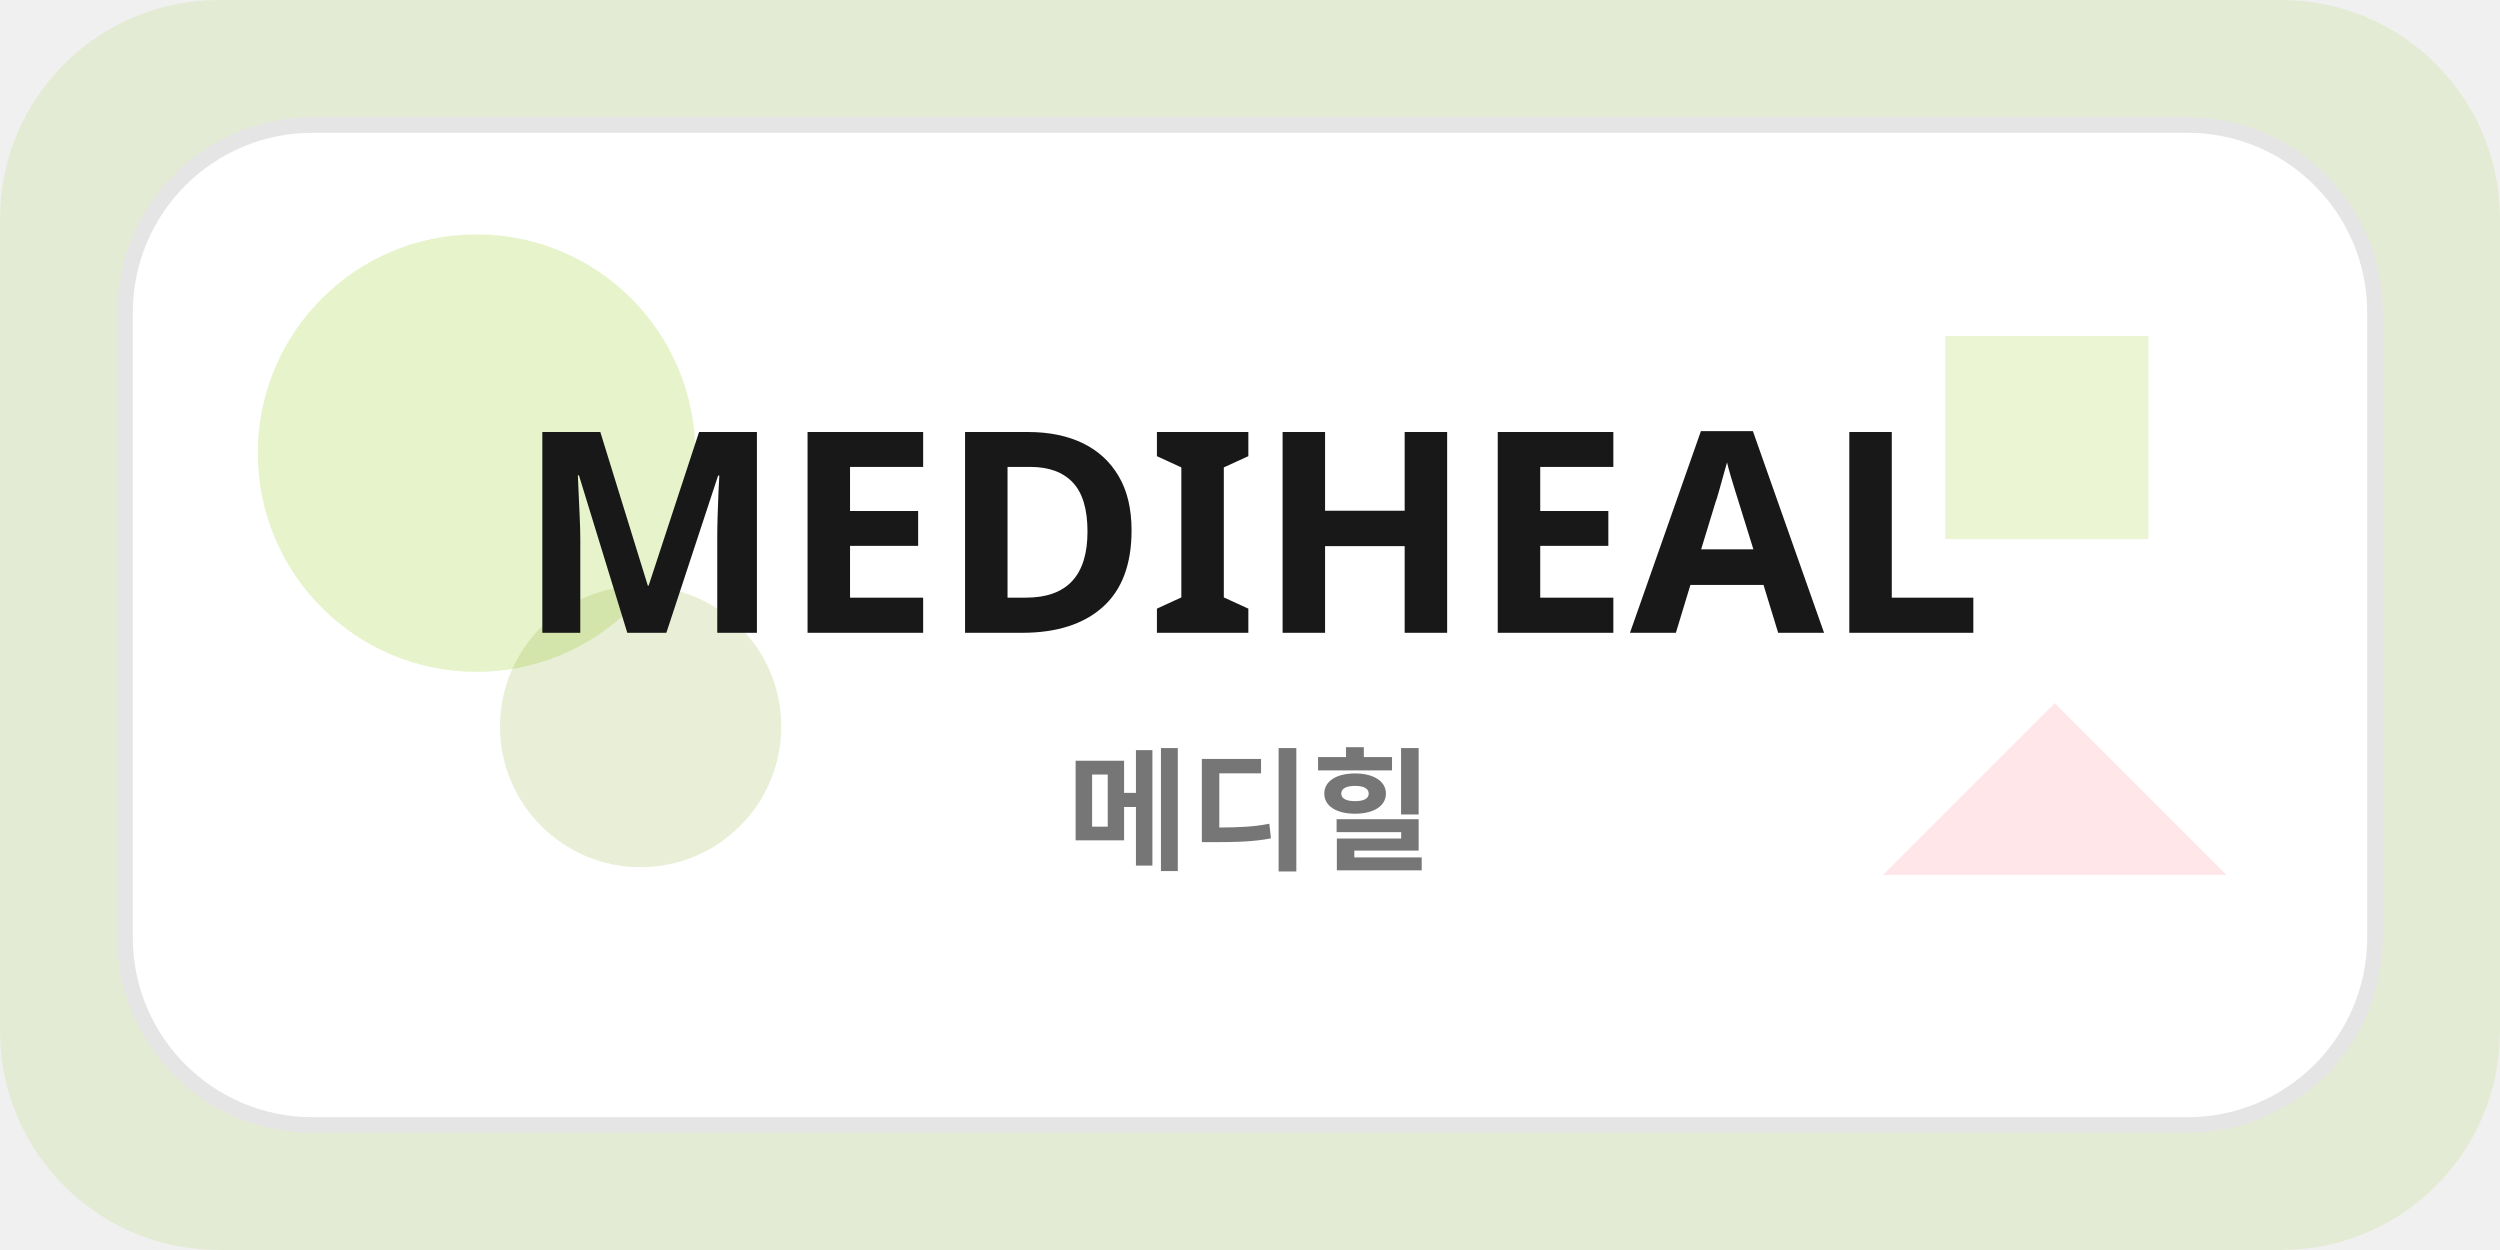
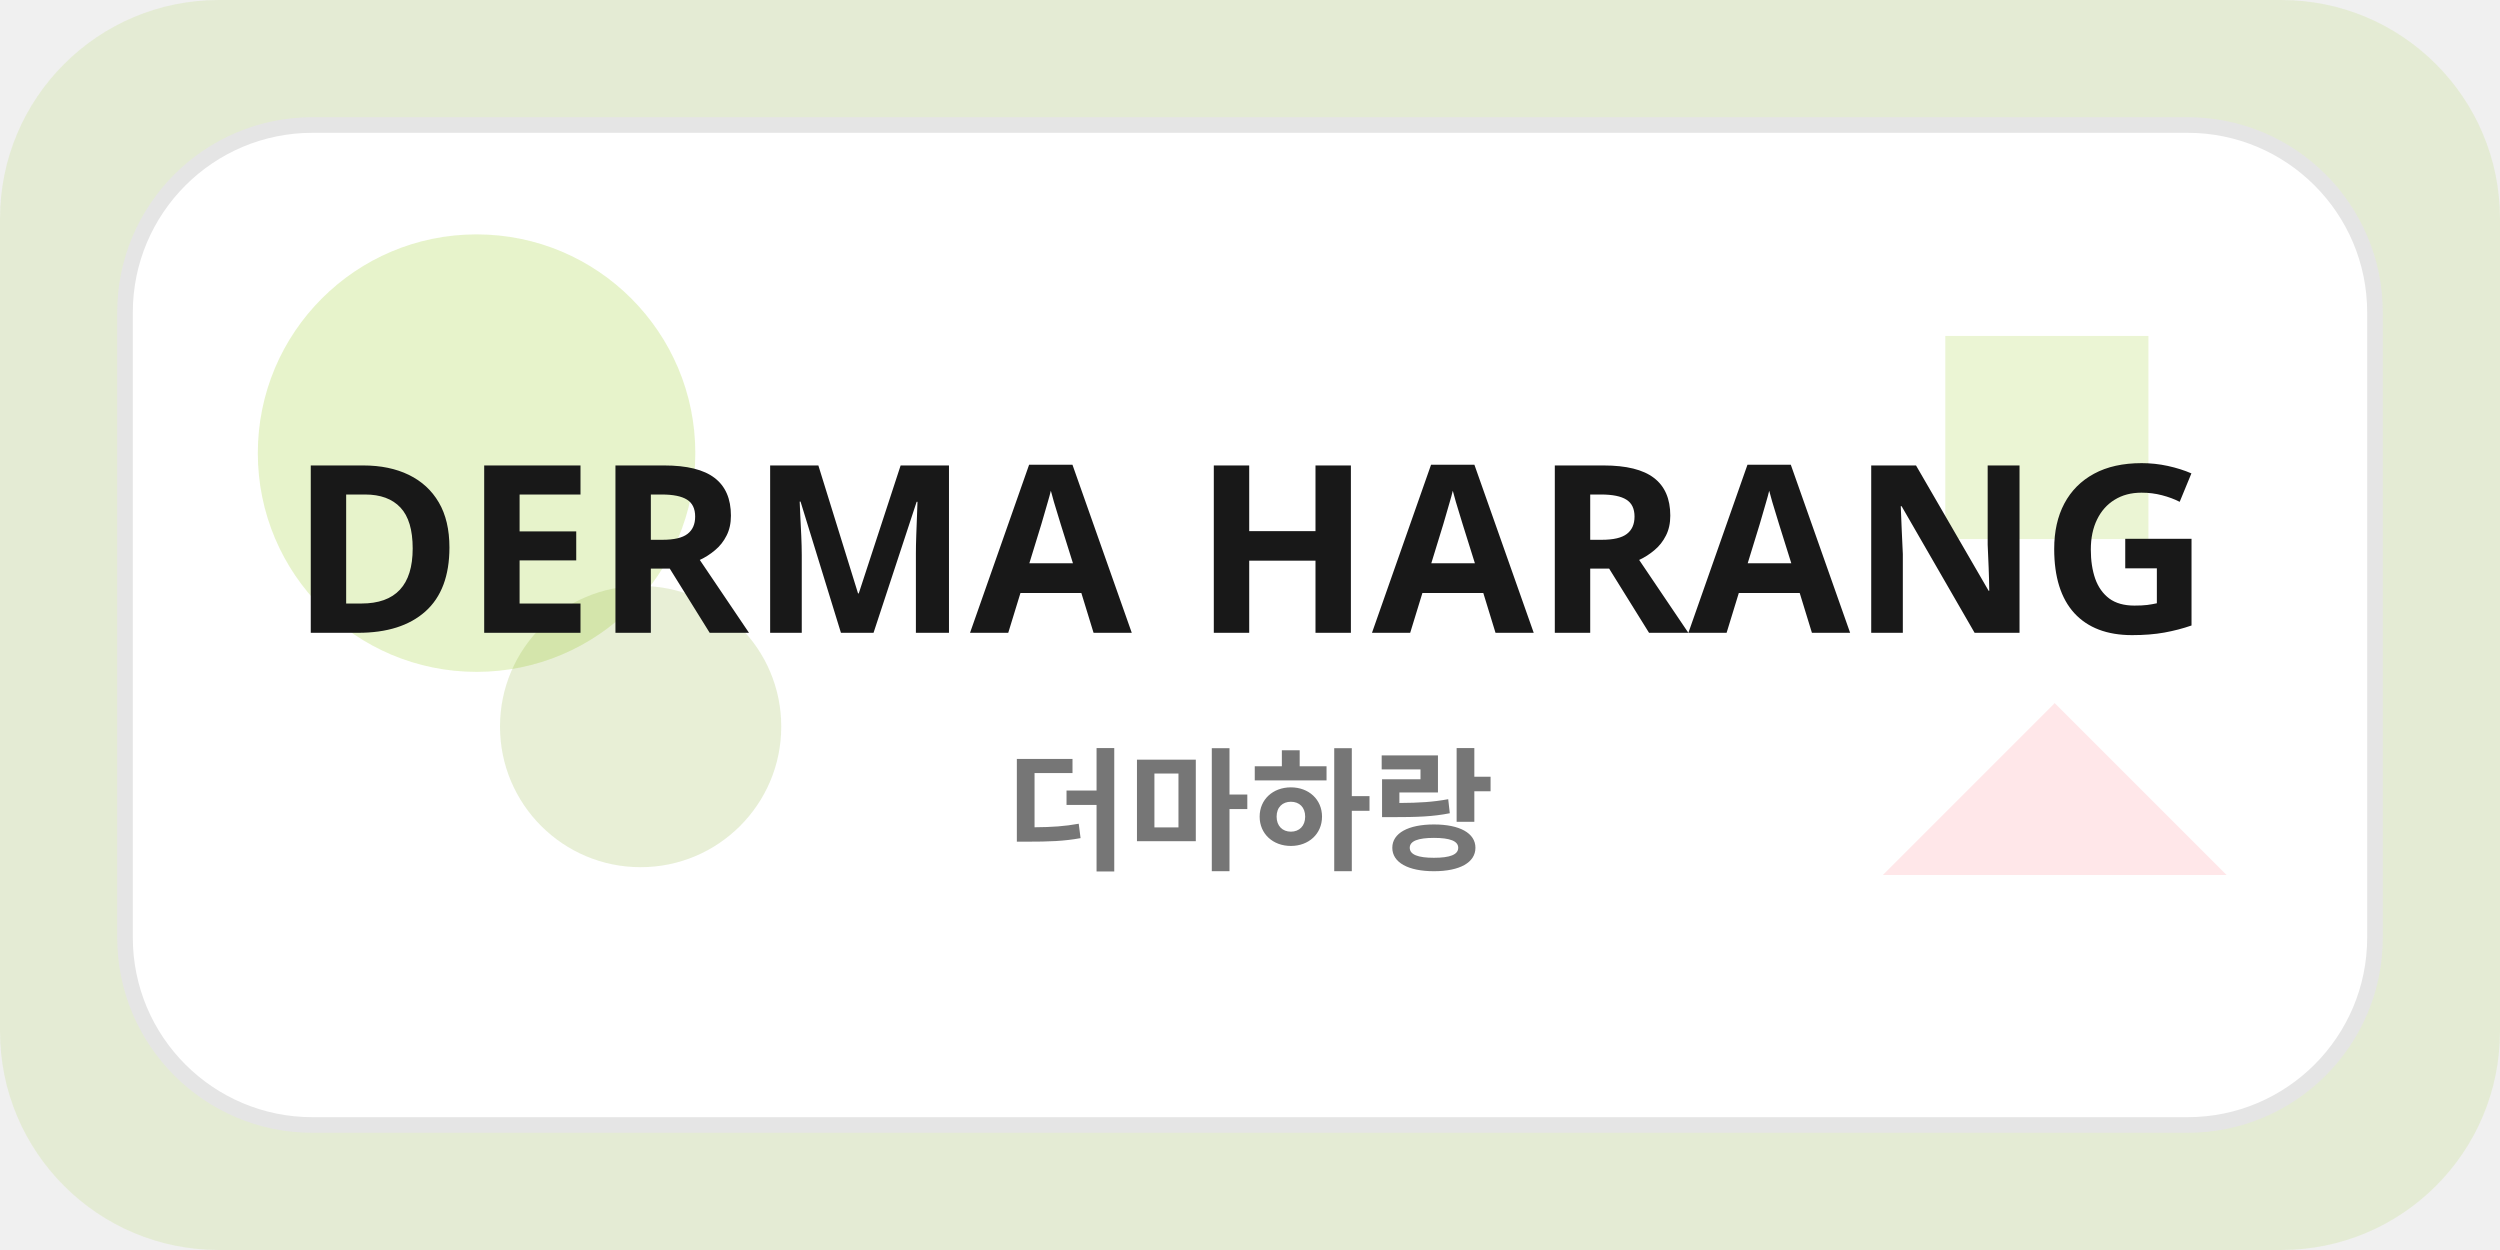
<svg xmlns="http://www.w3.org/2000/svg" width="320" height="160" viewBox="0 0 320 160" role="img" font-family="'Pretendard','Noto Sans KR',sans-serif">
  <rect width="320" height="160" rx="28" fill="#9BCE26" opacity="0.14" />
  <rect x="16" y="16" width="288" height="128" rx="24" fill="#FFFFFF" stroke="#E5E5E5" stroke-width="2" />
  <circle cx="61" cy="58" r="28" fill="#9BCE26" opacity="0.24" />
  <circle cx="82" cy="93" r="18" fill="#7DA81E" opacity="0.18" />
  <path d="M249 43h26v26h-26z" fill="#9BCE26" opacity="0.2" />
  <path d="M263 90l22 22h-44z" fill="#FF4452" opacity="0.13" />
-   <text x="160" y="81" text-anchor="middle" fill="#181818" font-size="36" font-weight="800" letter-spacing="0">MEDIHEAL</text>
-   <text x="160" y="110" text-anchor="middle" fill="#767676" font-size="17" font-weight="700" letter-spacing="0">메디힐</text>
+   <text x="160" y="81" text-anchor="middle" fill="#181818" font-size="30" font-weight="800" letter-spacing="0">DERMA HARANG</text>
+   <text x="160" y="110" text-anchor="middle" fill="#767676" font-size="17" font-weight="700" letter-spacing="0">더마하랑</text>
</svg>
